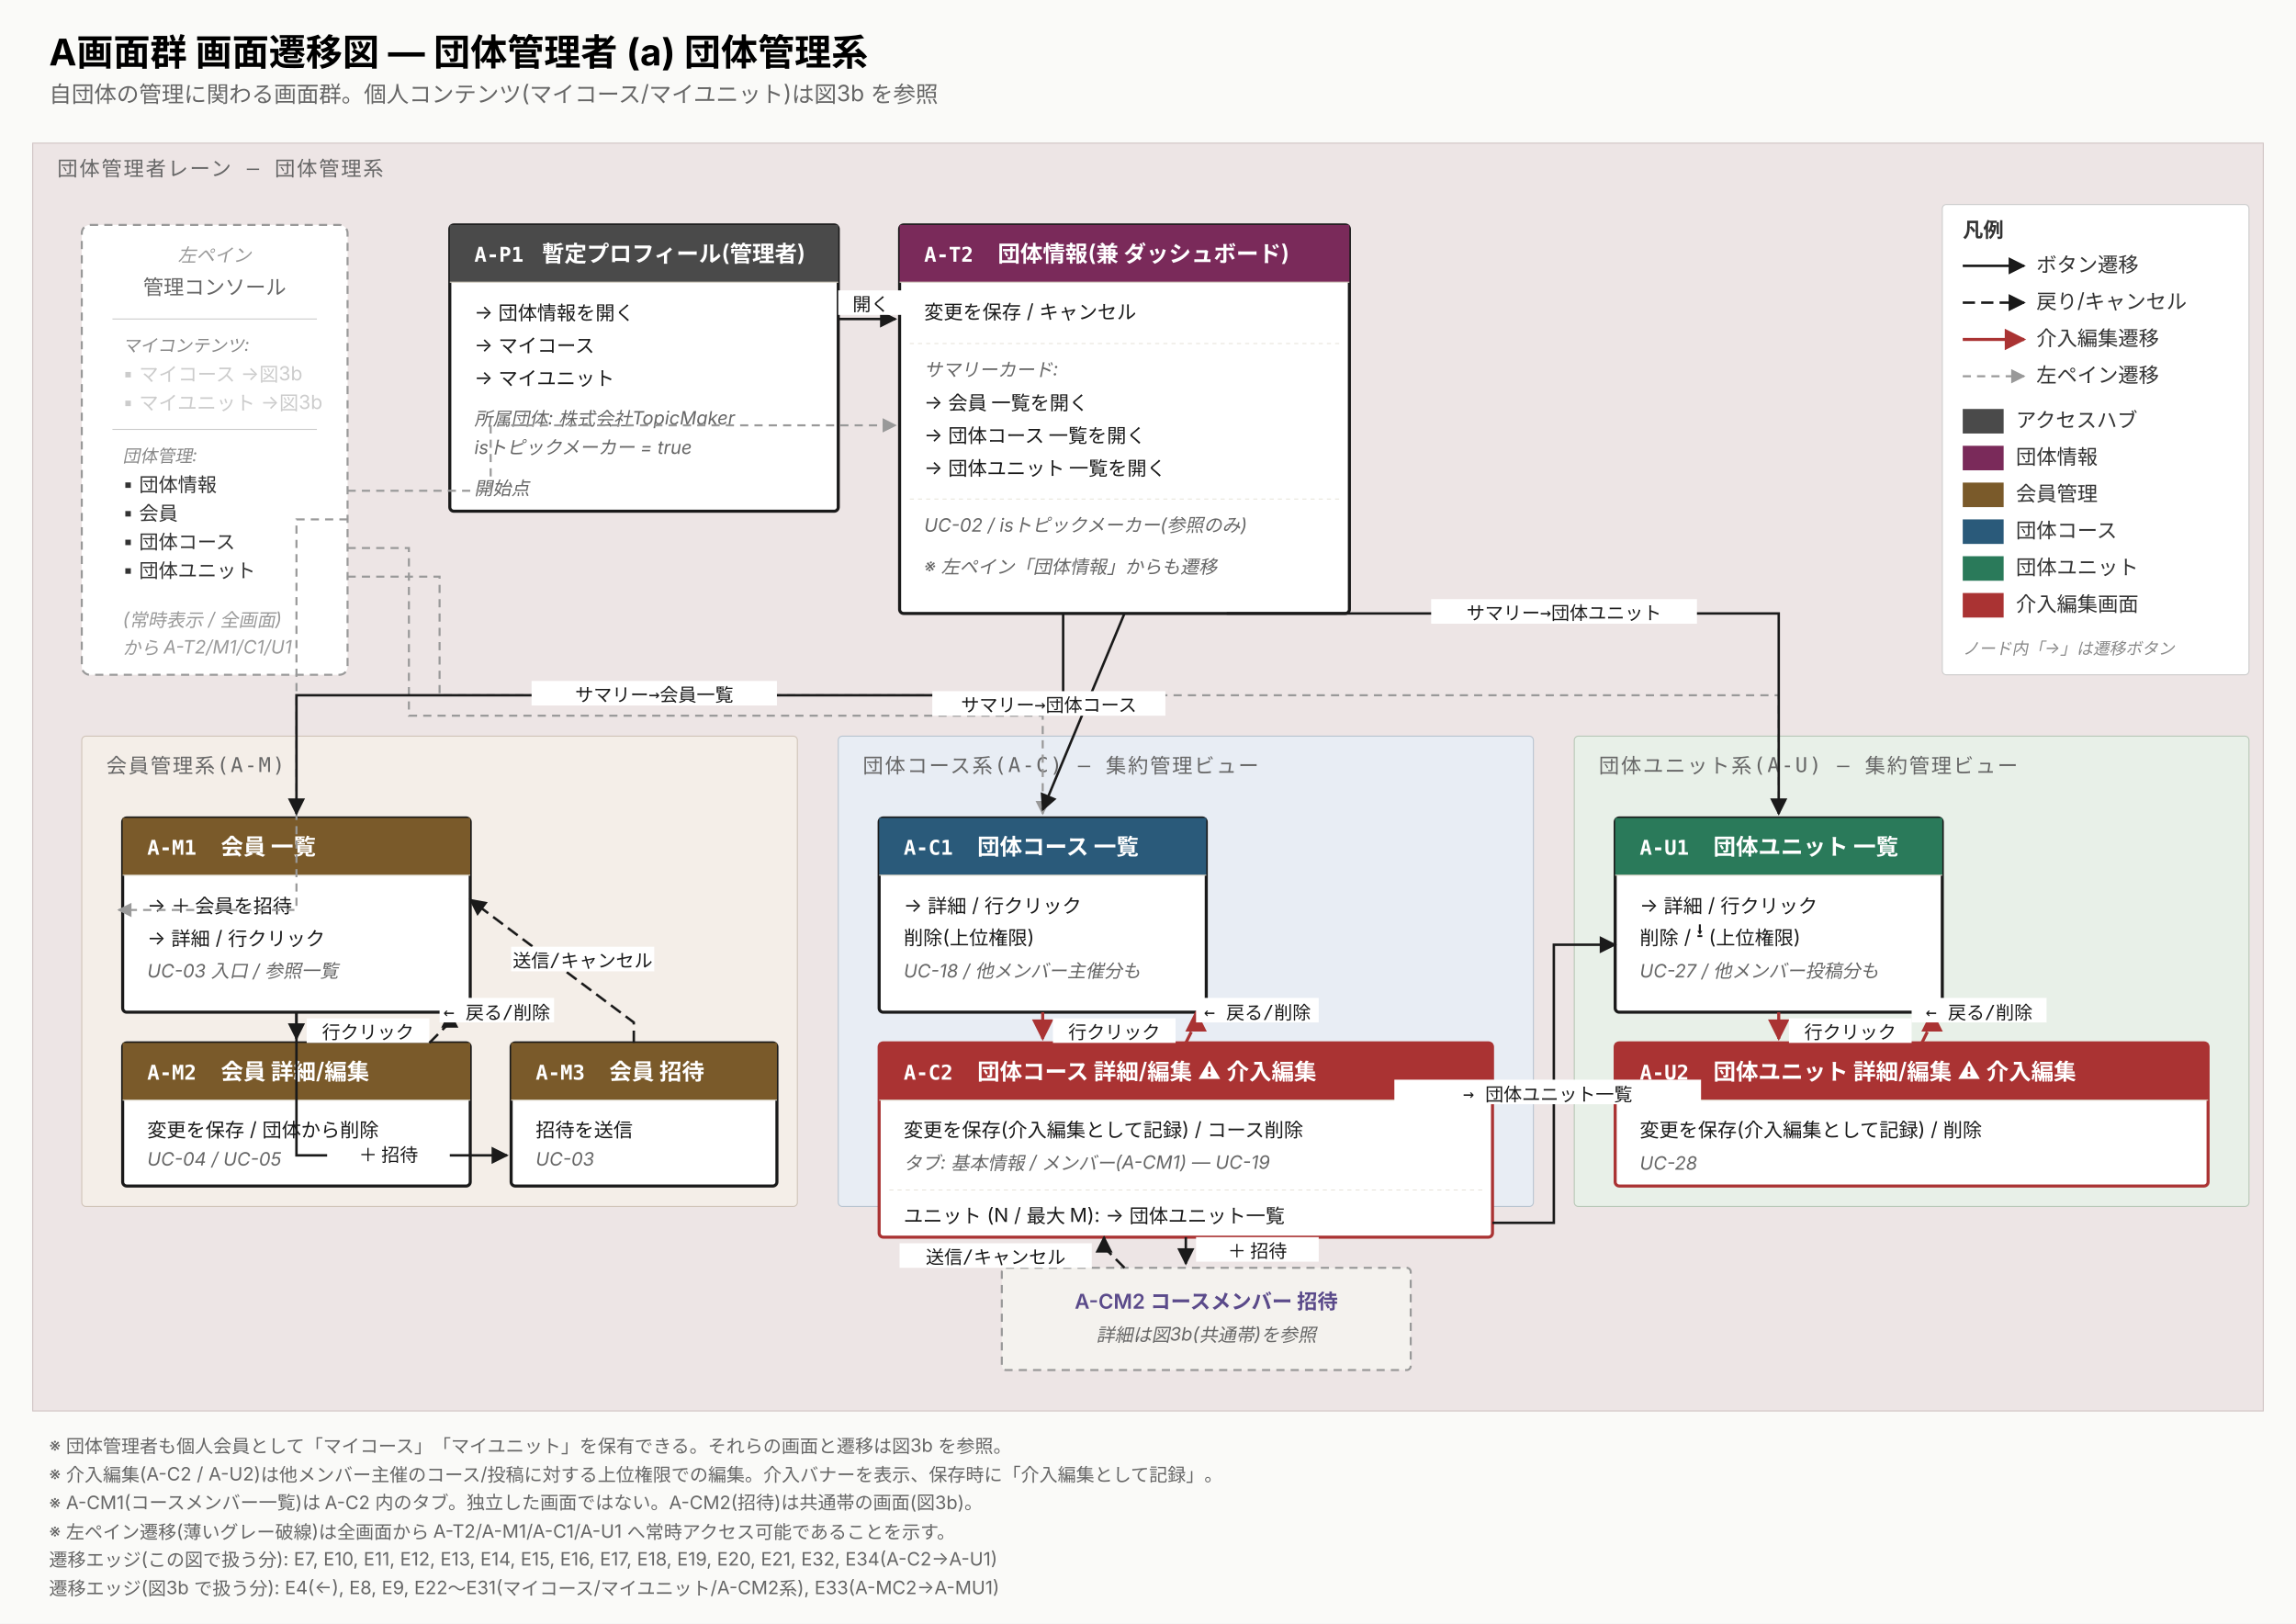
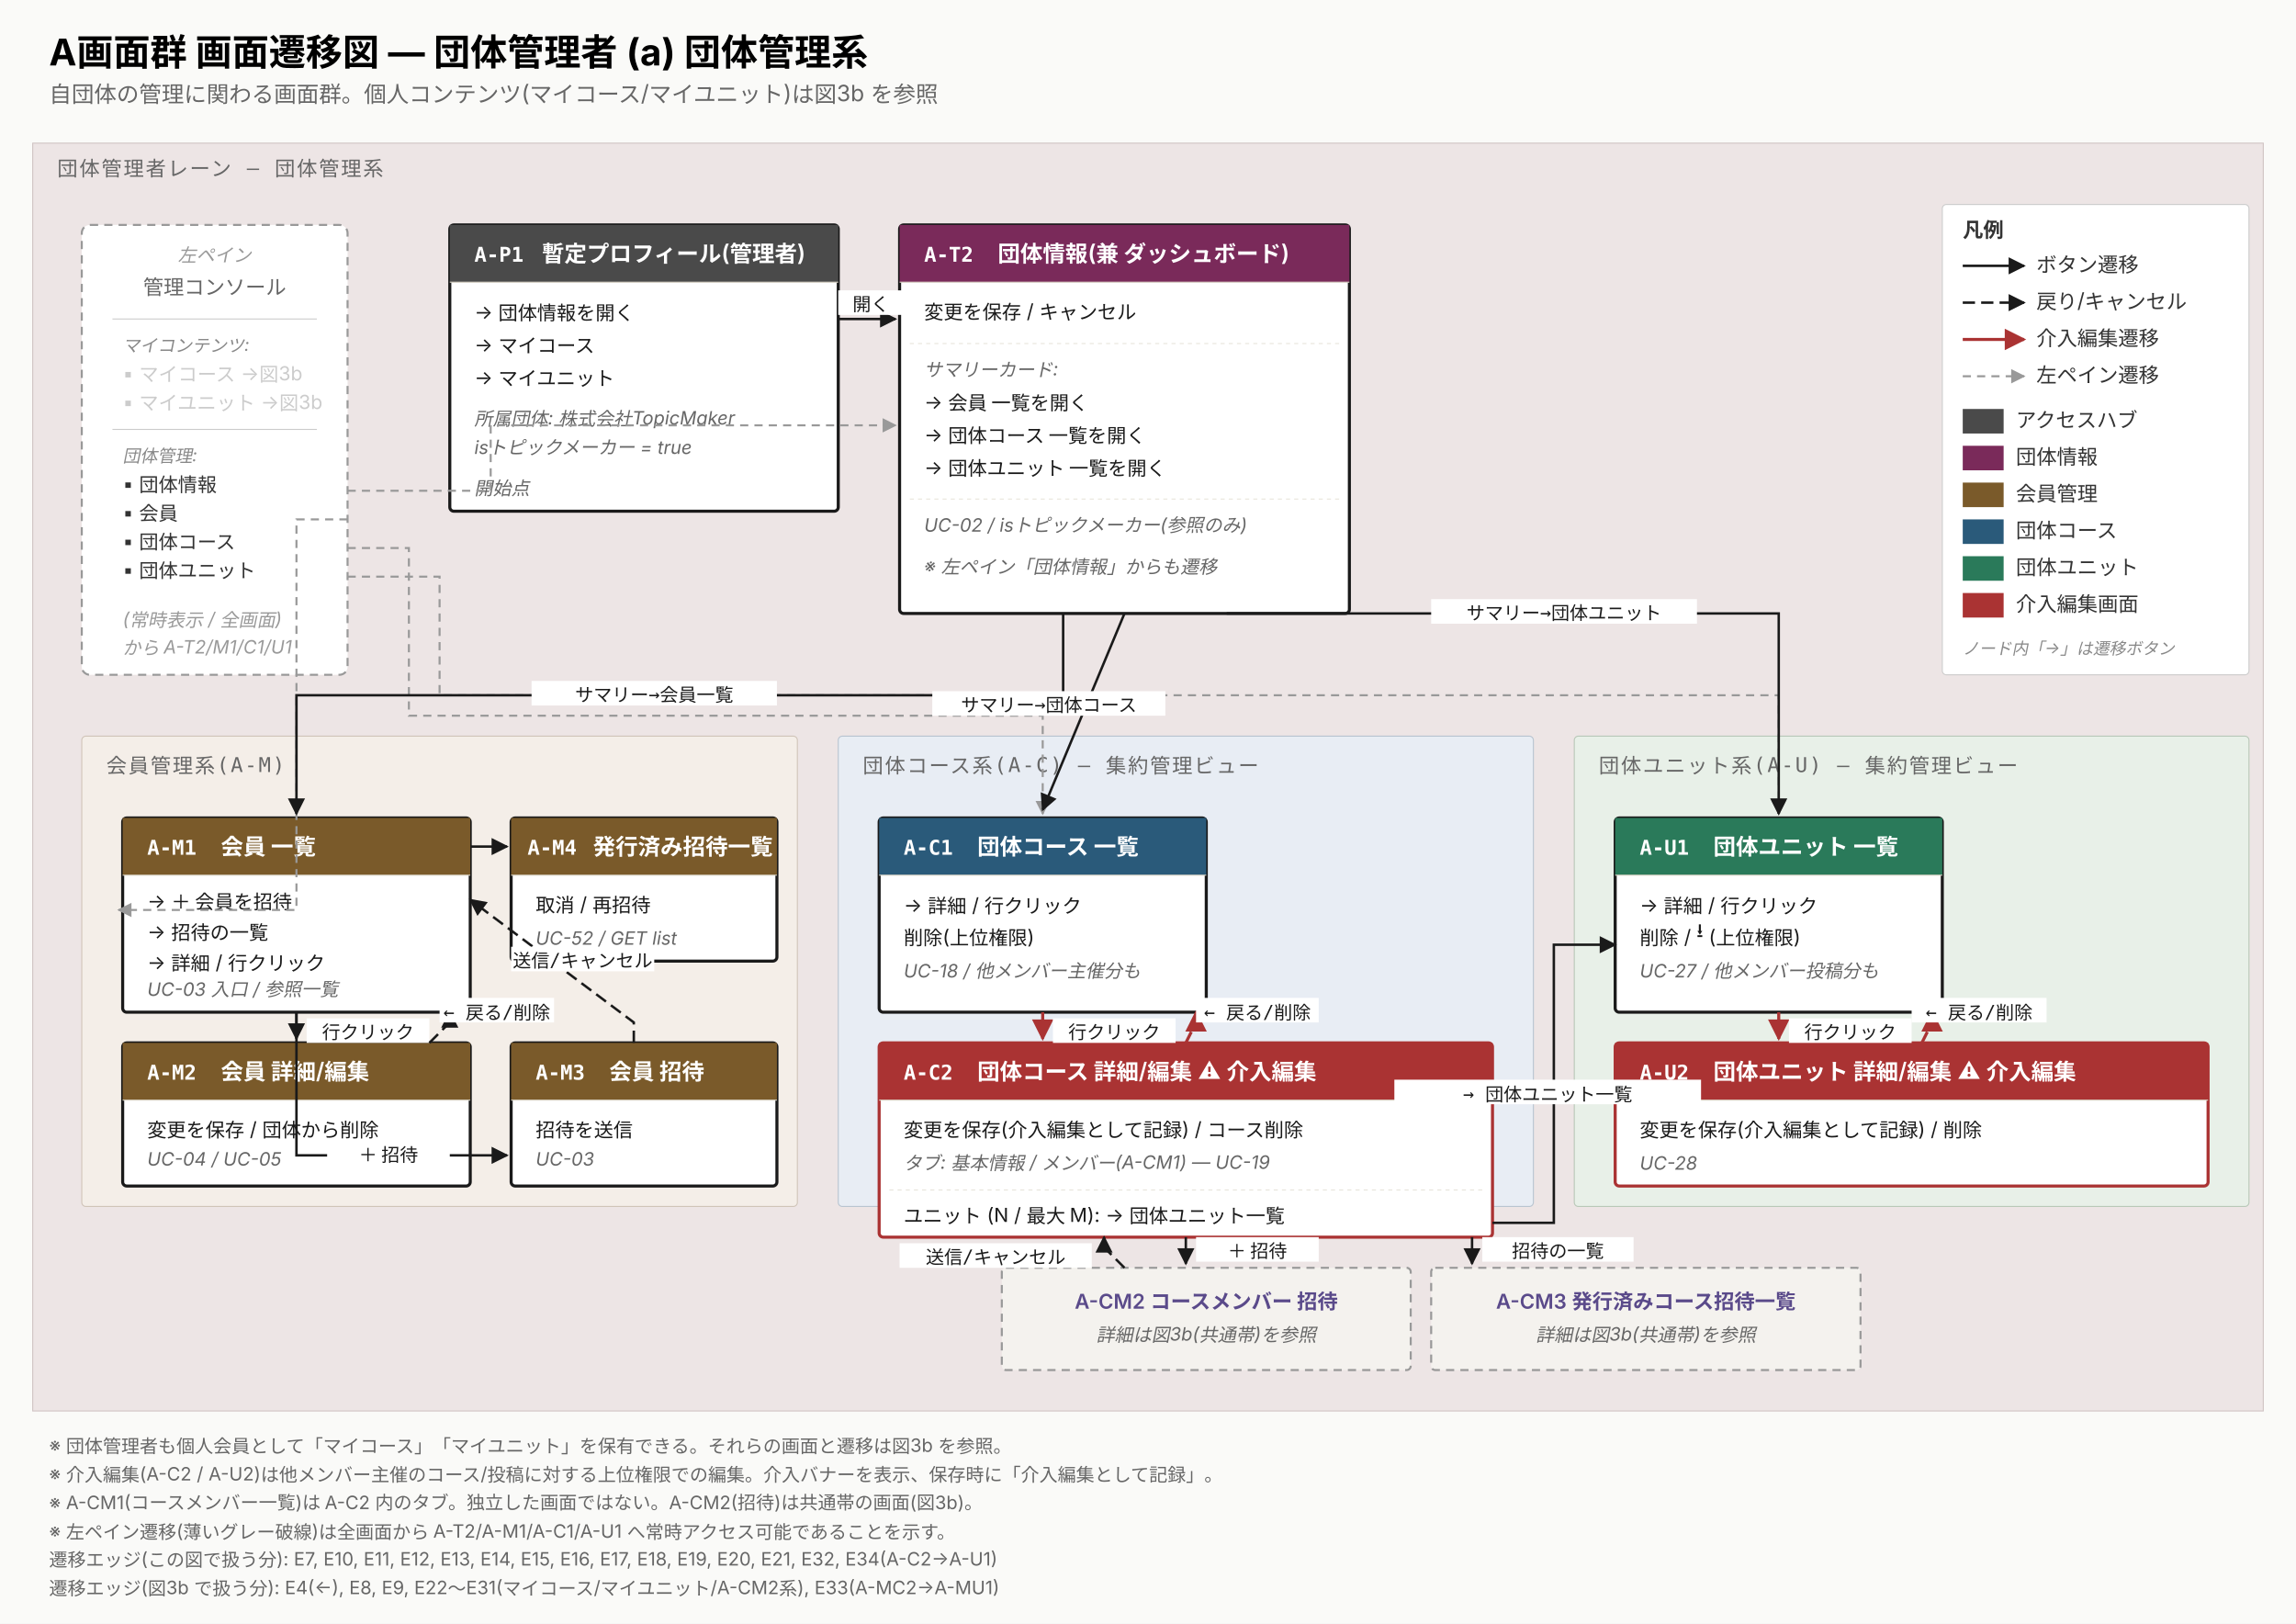
<svg xmlns="http://www.w3.org/2000/svg" viewBox="0 0 1123 794" font-family="-apple-system, BlinkMacSystemFont, 'Helvetica Neue', 'Hiragino Sans', 'Yu Gothic', sans-serif" font-size="11">
  <defs>
    <marker id="arrow" viewBox="0 0 10 10" refX="9" refY="5" markerWidth="7" markerHeight="7" orient="auto-start-reverse">
      <path d="M 0 0 L 10 5 L 0 10 z" fill="#1a1a1a" />
    </marker>
    <marker id="arrow-dashed" viewBox="0 0 10 10" refX="9" refY="5" markerWidth="7" markerHeight="7" orient="auto-start-reverse">
      <path d="M 0 0 L 10 5 L 0 10 z" fill="#999" />
    </marker>
    <marker id="arrow-intervene" viewBox="0 0 10 10" refX="9" refY="5" markerWidth="7" markerHeight="7" orient="auto-start-reverse">
      <path d="M 0 0 L 10 5 L 0 10 z" fill="#a33" />
    </marker>
    <style>
      .title { font-size: 18px; font-weight: 700; }
      .subtitle { font-size: 11px; fill: #666; }
      .lane-label { font-size: 10px; fill: #666; font-family: ui-monospace, Menlo, monospace; text-transform: uppercase; letter-spacing: 0.08em; }
      .node-id { font-size: 10px; font-family: ui-monospace, Menlo, monospace; fill: #fff; font-weight: 600; }
      .node-name { font-size: 11px; fill: #fff; font-weight: 600; }
      .node-btn { font-size: 9.5px; fill: #1a1a1a; }
      .node-tab { font-size: 9px; fill: #666; font-style: italic; }
      .edge-label { font-size: 9px; fill: #1a1a1a; font-family: ui-monospace, Menlo, monospace; }
      .edge-label-bg { fill: #fff; }
      .sidebar-label { font-size: 9px; fill: #999; font-style: italic; }
      .legend-text { font-size: 10px; fill: #333; }
      .note-text { font-size: 9px; fill: #666; }
    </style>
  </defs>
  <rect width="1123" height="794" fill="#fafaf8" />
  <text x="24" y="32" class="title">A画面群 画面遷移図 — 団体管理者 (a) 団体管理系</text>
  <text x="24" y="50" class="subtitle">自団体の管理に関わる画面群。個人コンテンツ(マイコース/マイユニット)は図3b を参照</text>
  <rect x="16" y="70" width="1091" height="620" fill="#ede5e5" stroke="#d0c4c4" stroke-width="0.5" />
  <text x="28" y="86" class="lane-label">団体管理者レーン — 団体管理系</text>
  <g>
    <rect x="40" y="110" width="130" height="220" fill="#fff" stroke="#999" stroke-width="1" stroke-dasharray="4 3" rx="4" />
    <text x="105" y="128" text-anchor="middle" class="sidebar-label">左ペイン</text>
    <text x="105" y="144" text-anchor="middle" font-size="10" fill="#666" font-family="ui-monospace,Menlo,monospace">管理コンソール</text>
    <line x1="55" y1="156" x2="155" y2="156" stroke="#ccc" stroke-width="0.5" />
    <text x="60" y="172" font-size="8.5" fill="#888" font-style="italic">マイコンテンツ:</text>
    <text x="60" y="186" font-size="9.5" fill="#ccc">▪ マイコース →図3b</text>
    <text x="60" y="200" font-size="9.5" fill="#ccc">▪ マイユニット →図3b</text>
    <line x1="55" y1="210" x2="155" y2="210" stroke="#ccc" stroke-width="0.5" />
    <text x="60" y="226" font-size="8.5" fill="#888" font-style="italic">団体管理:</text>
    <text x="60" y="240" font-size="9.5" fill="#333">▪ 団体情報</text>
    <text x="60" y="254" font-size="9.5" fill="#333">▪ 会員</text>
    <text x="60" y="268" font-size="9.5" fill="#333">▪ 団体コース</text>
    <text x="60" y="282" font-size="9.5" fill="#333">▪ 団体ユニット</text>
    <text x="60" y="306" font-size="9" fill="#999" font-style="italic">(常時表示 / 全画面)</text>
    <text x="60" y="320" font-size="9" fill="#999" font-style="italic">から A-T2/M1/C1/U1</text>
  </g>
  <g>
    <rect x="220" y="110" width="190" height="140" fill="#fff" stroke="#1a1a1a" stroke-width="1.5" rx="2" />
    <rect x="220" y="110" width="190" height="28" fill="#4a4a4a" />
    <text x="232" y="128" class="node-id">A-P1</text>
    <text x="265" y="128" class="node-name">暫定プロフィール(管理者)</text>
    <line x1="220" y1="138" x2="410" y2="138" stroke="#d8d3c4" stroke-width="0.5" />
    <text x="232" y="156" class="node-btn">→ 団体情報を開く</text>
    <text x="232" y="172" class="node-btn">→ マイコース</text>
    <text x="232" y="188" class="node-btn">→ マイユニット</text>
    <text x="232" y="208" class="node-tab">所属団体: 株式会社TopicMaker</text>
    <text x="232" y="222" class="node-tab">isトピックメーカー = true</text>
    <text x="232" y="242" class="node-tab">開始点</text>
  </g>
  <g>
    <rect x="440" y="110" width="220" height="190" fill="#fff" stroke="#1a1a1a" stroke-width="1.5" rx="2" />
    <rect x="440" y="110" width="220" height="28" fill="#7a2a5a" />
    <text x="452" y="128" class="node-id">A-T2</text>
    <text x="488" y="128" class="node-name">団体情報(兼 ダッシュボード)</text>
    <line x1="440" y1="138" x2="660" y2="138" stroke="#d8d3c4" stroke-width="0.5" />
    <text x="452" y="156" class="node-btn">変更を保存 / キャンセル</text>
    <line x1="445" y1="168" x2="655" y2="168" stroke="#d8d3c4" stroke-width="0.3" stroke-dasharray="2 2" />
    <text x="452" y="184" class="node-tab">サマリーカード:</text>
    <text x="452" y="200" class="node-btn">→ 会員 一覧を開く</text>
    <text x="452" y="216" class="node-btn">→ 団体コース 一覧を開く</text>
    <text x="452" y="232" class="node-btn">→ 団体ユニット 一覧を開く</text>
    <line x1="445" y1="244" x2="655" y2="244" stroke="#d8d3c4" stroke-width="0.3" stroke-dasharray="2 2" />
    <text x="452" y="260" class="node-tab">UC-02 / isトピックメーカー(参照のみ)</text>
    <text x="452" y="280" class="node-tab">※ 左ペイン「団体情報」からも遷移</text>
  </g>
  <g>
    <rect x="40" y="360" width="350" height="230" fill="#f4eee8" stroke="#d0c4b8" stroke-width="0.5" rx="2" />
    <text x="52" y="378" class="lane-label">会員管理系(A-M)</text>
  </g>
  <g>
    <rect x="60" y="400" width="170" height="95" fill="#fff" stroke="#1a1a1a" stroke-width="1.5" rx="2" />
    <rect x="60" y="400" width="170" height="28" fill="#7a5a2a" />
    <text x="72" y="418" class="node-id">A-M1</text>
    <text x="108" y="418" class="node-name">会員 一覧</text>
    <line x1="60" y1="428" x2="230" y2="428" stroke="#d8d3c4" stroke-width="0.5" />
-     <text x="72" y="446" class="node-btn">→ ＋ 会員を招待</text>
-     <text x="72" y="462" class="node-btn">→ 詳細 / 行クリック</text>
-     <text x="72" y="478" class="node-tab">UC-03 入口 / 参照一覧</text>
+     <text x="72" y="444" class="node-btn">→ ＋ 会員を招待</text>
+     <text x="72" y="459" class="node-btn">→ 招待の一覧</text>
+     <text x="72" y="474" class="node-btn">→ 詳細 / 行クリック</text>
+     <text x="72" y="487" class="node-tab">UC-03 入口 / 参照一覧</text>
  </g>
  <g>
    <rect x="60" y="510" width="170" height="70" fill="#fff" stroke="#1a1a1a" stroke-width="1.5" rx="2" />
    <rect x="60" y="510" width="170" height="28" fill="#7a5a2a" />
    <text x="72" y="528" class="node-id">A-M2</text>
    <text x="108" y="528" class="node-name">会員 詳細/編集</text>
    <line x1="60" y1="538" x2="230" y2="538" stroke="#d8d3c4" stroke-width="0.5" />
    <text x="72" y="556" class="node-btn">変更を保存 / 団体から削除</text>
    <text x="72" y="570" class="node-tab">UC-04 / UC-05</text>
  </g>
  <g>
    <rect x="250" y="510" width="130" height="70" fill="#fff" stroke="#1a1a1a" stroke-width="1.5" rx="2" />
    <rect x="250" y="510" width="130" height="28" fill="#7a5a2a" />
    <text x="262" y="528" class="node-id">A-M3</text>
    <text x="298" y="528" class="node-name">会員 招待</text>
    <line x1="250" y1="538" x2="380" y2="538" stroke="#d8d3c4" stroke-width="0.5" />
    <text x="262" y="556" class="node-btn">招待を送信</text>
    <text x="262" y="570" class="node-tab">UC-03</text>
+   </g>
+   <g>
+     <rect x="250" y="400" width="130" height="70" fill="#fff" stroke="#1a1a1a" stroke-width="1.5" rx="2" />
+     <rect x="250" y="400" width="130" height="28" fill="#7a5a2a" />
+     <text x="258" y="418" class="node-id">A-M4</text>
+     <text x="290" y="418" class="node-name">発行済み招待一覧</text>
+     <line x1="250" y1="428" x2="380" y2="428" stroke="#d8d3c4" stroke-width="0.5" />
+     <text x="262" y="446" class="node-btn">取消 / 再招待</text>
+     <text x="262" y="462" class="node-tab">UC-52 / GET list</text>
  </g>
  <g>
    <rect x="410" y="360" width="340" height="230" fill="#e8edf4" stroke="#b8c4d0" stroke-width="0.5" rx="2" />
    <text x="422" y="378" class="lane-label">団体コース系(A-C) — 集約管理ビュー</text>
  </g>
  <g>
    <rect x="430" y="400" width="160" height="95" fill="#fff" stroke="#1a1a1a" stroke-width="1.5" rx="2" />
    <rect x="430" y="400" width="160" height="28" fill="#2a5a7a" />
    <text x="442" y="418" class="node-id">A-C1</text>
    <text x="478" y="418" class="node-name">団体コース 一覧</text>
    <line x1="430" y1="428" x2="590" y2="428" stroke="#d8d3c4" stroke-width="0.5" />
    <text x="442" y="446" class="node-btn">→ 詳細 / 行クリック</text>
    <text x="442" y="462" class="node-btn">削除(上位権限)</text>
    <text x="442" y="478" class="node-tab">UC-18 / 他メンバー主催分も</text>
  </g>
  <g>
    <rect x="430" y="510" width="300" height="95" fill="#fff" stroke="#a33" stroke-width="1.5" rx="2" />
    <rect x="430" y="510" width="300" height="28" fill="#a33" />
    <text x="442" y="528" class="node-id">A-C2</text>
    <text x="478" y="528" class="node-name">団体コース 詳細/編集 ⚠ 介入編集</text>
    <line x1="430" y1="538" x2="730" y2="538" stroke="#d8d3c4" stroke-width="0.5" />
    <text x="442" y="556" class="node-btn">変更を保存(介入編集として記録) / コース削除</text>
    <text x="442" y="572" class="node-tab">タブ: 基本情報 / メンバー(A-CM1) — UC-19</text>
    <line x1="435" y1="582" x2="725" y2="582" stroke="#d8d3c4" stroke-width="0.3" stroke-dasharray="2 2" />
    <text x="442" y="598" class="node-btn">ユニット (N / 最大 M): → 団体ユニット一覧</text>
  </g>
  <g>
    <rect x="770" y="360" width="330" height="230" fill="#e8f0e8" stroke="#b8c8b8" stroke-width="0.5" rx="2" />
    <text x="782" y="378" class="lane-label">団体ユニット系(A-U) — 集約管理ビュー</text>
  </g>
  <g>
    <rect x="790" y="400" width="160" height="95" fill="#fff" stroke="#1a1a1a" stroke-width="1.5" rx="2" />
    <rect x="790" y="400" width="160" height="28" fill="#2a7a5a" />
    <text x="802" y="418" class="node-id">A-U1</text>
    <text x="838" y="418" class="node-name">団体ユニット 一覧</text>
    <line x1="790" y1="428" x2="950" y2="428" stroke="#d8d3c4" stroke-width="0.5" />
    <text x="802" y="446" class="node-btn">→ 詳細 / 行クリック</text>
    <text x="802" y="462" class="node-btn">削除 / ⭳ (上位権限)</text>
    <text x="802" y="478" class="node-tab">UC-27 / 他メンバー投稿分も</text>
  </g>
  <g>
    <rect x="790" y="510" width="290" height="70" fill="#fff" stroke="#a33" stroke-width="1.5" rx="2" />
    <rect x="790" y="510" width="290" height="28" fill="#a33" />
    <text x="802" y="528" class="node-id">A-U2</text>
    <text x="838" y="528" class="node-name">団体ユニット 詳細/編集 ⚠ 介入編集</text>
    <line x1="790" y1="538" x2="1080" y2="538" stroke="#d8d3c4" stroke-width="0.5" />
    <text x="802" y="556" class="node-btn">変更を保存(介入編集として記録) / 削除</text>
    <text x="802" y="572" class="node-tab">UC-28</text>
  </g>
  <g>
    <rect x="490" y="620" width="200" height="50" fill="#f4f2ee" stroke="#999" stroke-width="1" stroke-dasharray="4 3" rx="2" />
    <text x="590" y="640" text-anchor="middle" font-size="10" fill="#5a4a8a" font-weight="600">A-CM2 コースメンバー 招待</text>
    <text x="590" y="656" text-anchor="middle" class="node-tab">詳細は図3b(共通帯)を参照</text>
  </g>
  <g>
+     <rect x="700" y="620" width="210" height="50" fill="#f4f2ee" stroke="#999" stroke-width="1" stroke-dasharray="4 3" rx="2" />
+     <text x="805" y="640" text-anchor="middle" font-size="10" fill="#5a4a8a" font-weight="600">A-CM3 発行済みコース招待一覧</text>
+     <text x="805" y="656" text-anchor="middle" class="node-tab">詳細は図3b(共通帯)を参照</text>
+   </g>
+   <g>
    <line x1="410" y1="156" x2="438" y2="156" stroke="#1a1a1a" stroke-width="1.2" marker-end="url(#arrow)" />
    <rect x="410" y="142" width="32" height="12" class="edge-label-bg" />
    <text x="426" y="152" text-anchor="middle" class="edge-label">開く</text>
  </g>
  <g>
    <path d="M 170 240 L 240 240 L 240 208 L 438 208" stroke="#999" stroke-width="1" stroke-dasharray="4 3" fill="none" marker-end="url(#arrow-dashed)" />
  </g>
  <g>
    <path d="M 170 254 L 145 254 L 145 445 L 58 445" stroke="#999" stroke-width="1" stroke-dasharray="4 3" fill="none" marker-end="url(#arrow-dashed)" />
  </g>
  <g>
    <path d="M 170 268 L 200 268 L 200 350 L 510 350 L 510 398" stroke="#999" stroke-width="1" stroke-dasharray="4 3" fill="none" marker-end="url(#arrow-dashed)" />
  </g>
  <g>
    <path d="M 170 282 L 215 282 L 215 340 L 870 340 L 870 398" stroke="#999" stroke-width="1" stroke-dasharray="4 3" fill="none" marker-end="url(#arrow-dashed)" />
  </g>
  <g>
    <path d="M 520 300 L 520 340 L 145 340 L 145 398" stroke="#1a1a1a" stroke-width="1.2" fill="none" marker-end="url(#arrow)" />
    <rect x="260" y="333" width="120" height="12" class="edge-label-bg" />
    <text x="320" y="343" text-anchor="middle" class="edge-label">サマリー→会員一覧</text>
  </g>
  <g>
    <line x1="550" y1="300" x2="510" y2="396" stroke="#1a1a1a" stroke-width="1.2" marker-end="url(#arrow)" />
    <rect x="456" y="338" width="114" height="12" class="edge-label-bg" />
    <text x="513" y="348" text-anchor="middle" class="edge-label">サマリー→団体コース</text>
  </g>
  <g>
    <path d="M 600 300 L 870 300 L 870 398" stroke="#1a1a1a" stroke-width="1.2" fill="none" marker-end="url(#arrow)" />
    <rect x="700" y="293" width="130" height="12" class="edge-label-bg" />
    <text x="765" y="303" text-anchor="middle" class="edge-label">サマリー→団体ユニット</text>
  </g>
  <g>
    <path d="M 145 495 L 145 565 L 248 565" stroke="#1a1a1a" stroke-width="1.2" fill="none" marker-end="url(#arrow)" />
    <rect x="160" y="558" width="60" height="12" class="edge-label-bg" />
    <text x="190" y="568" text-anchor="middle" class="edge-label">＋ 招待</text>
  </g>
  <g>
    <line x1="145" y1="495" x2="145" y2="508" stroke="#1a1a1a" stroke-width="1.2" marker-end="url(#arrow)" />
    <rect x="150" y="498" width="60" height="12" class="edge-label-bg" />
    <text x="180" y="508" text-anchor="middle" class="edge-label">行クリック</text>
  </g>
  <g>
    <path d="M 210 510 L 220 500 L 220 495" stroke="#1a1a1a" stroke-width="1.2" stroke-dasharray="6 3" fill="none" marker-end="url(#arrow)" />
    <rect x="215" y="488" width="56" height="12" class="edge-label-bg" />
    <text x="243" y="498" text-anchor="middle" class="edge-label">← 戻る/削除</text>
  </g>
  <g>
    <path d="M 310 510 L 310 500 L 230 440" stroke="#1a1a1a" stroke-width="1.2" stroke-dasharray="6 3" fill="none" marker-end="url(#arrow)" />
    <rect x="250" y="463" width="70" height="12" class="edge-label-bg" />
    <text x="285" y="473" text-anchor="middle" class="edge-label">送信/キャンセル</text>
  </g>
  <g>
    <line x1="510" y1="495" x2="510" y2="508" stroke="#a33" stroke-width="1.5" marker-end="url(#arrow-intervene)" />
    <rect x="515" y="498" width="60" height="12" class="edge-label-bg" />
    <text x="545" y="508" text-anchor="middle" class="edge-label" fill="#a33">行クリック</text>
  </g>
  <g>
    <path d="M 580 510 L 585 500 L 585 495" stroke="#a33" stroke-width="1.5" stroke-dasharray="6 3" fill="none" marker-end="url(#arrow-intervene)" />
    <rect x="585" y="488" width="60" height="12" class="edge-label-bg" />
    <text x="615" y="498" text-anchor="middle" class="edge-label" fill="#a33">← 戻る/削除</text>
  </g>
  <g>
    <path d="M 580 605 L 580 618" stroke="#1a1a1a" stroke-width="1.2" fill="none" marker-end="url(#arrow)" />
    <rect x="585" y="605" width="60" height="12" class="edge-label-bg" />
    <text x="615" y="615" text-anchor="middle" class="edge-label">＋ 招待</text>
+   </g>
+   <g>
+     <path d="M 720 605 L 720 618" stroke="#1a1a1a" stroke-width="1.2" fill="none" marker-end="url(#arrow)" />
+     <rect x="725" y="605" width="74" height="12" class="edge-label-bg" />
+     <text x="762" y="615" text-anchor="middle" class="edge-label">招待の一覧</text>
+   </g>
+   <g>
+     <line x1="230" y1="414" x2="248" y2="414" stroke="#1a1a1a" stroke-width="1.2" marker-end="url(#arrow)" />
  </g>
  <g>
    <path d="M 550 620 L 540 610 L 540 605" stroke="#1a1a1a" stroke-width="1.2" stroke-dasharray="6 3" fill="none" marker-end="url(#arrow)" />
    <rect x="440" y="608" width="94" height="12" class="edge-label-bg" />
    <text x="487" y="618" text-anchor="middle" class="edge-label">送信/キャンセル</text>
  </g>
  <g>
    <line x1="870" y1="495" x2="870" y2="508" stroke="#a33" stroke-width="1.5" marker-end="url(#arrow-intervene)" />
    <rect x="875" y="498" width="60" height="12" class="edge-label-bg" />
    <text x="905" y="508" text-anchor="middle" class="edge-label" fill="#a33">行クリック</text>
  </g>
  <g>
    <path d="M 940 510 L 945 500 L 945 495" stroke="#a33" stroke-width="1.5" stroke-dasharray="6 3" fill="none" marker-end="url(#arrow-intervene)" />
    <rect x="935" y="488" width="66" height="12" class="edge-label-bg" />
    <text x="968" y="498" text-anchor="middle" class="edge-label" fill="#a33">← 戻る/削除</text>
  </g>
  <g>
    <path d="M 730 598 L 760 598 L 760 462 L 790 462" stroke="#1a1a1a" stroke-width="1.2" fill="none" marker-end="url(#arrow)" />
    <rect x="682" y="528" width="150" height="12" class="edge-label-bg" />
    <text x="757" y="538" text-anchor="middle" class="edge-label">→ 団体ユニット一覧</text>
  </g>
  <g transform="translate(950, 100)">
    <rect x="0" y="0" width="150" height="230" fill="#fff" stroke="#ccc" stroke-width="0.5" rx="2" />
    <text x="10" y="16" font-size="10" font-weight="600" fill="#333">凡例</text>
    <line x1="10" y1="30" x2="40" y2="30" stroke="#1a1a1a" stroke-width="1.2" marker-end="url(#arrow)" />
    <text x="46" y="33" class="legend-text">ボタン遷移</text>
    <line x1="10" y1="48" x2="40" y2="48" stroke="#1a1a1a" stroke-width="1.2" stroke-dasharray="6 3" marker-end="url(#arrow)" />
    <text x="46" y="51" class="legend-text">戻り/キャンセル</text>
    <line x1="10" y1="66" x2="40" y2="66" stroke="#a33" stroke-width="1.5" marker-end="url(#arrow-intervene)" />
    <text x="46" y="69" class="legend-text">介入編集遷移</text>
    <line x1="10" y1="84" x2="40" y2="84" stroke="#999" stroke-width="1" stroke-dasharray="4 3" marker-end="url(#arrow-dashed)" />
    <text x="46" y="87" class="legend-text">左ペイン遷移</text>
    <rect x="10" y="100" width="20" height="12" fill="#4a4a4a" />
    <text x="36" y="109" class="legend-text">アクセスハブ</text>
    <rect x="10" y="118" width="20" height="12" fill="#7a2a5a" />
    <text x="36" y="127" class="legend-text">団体情報</text>
    <rect x="10" y="136" width="20" height="12" fill="#7a5a2a" />
    <text x="36" y="145" class="legend-text">会員管理</text>
    <rect x="10" y="154" width="20" height="12" fill="#2a5a7a" />
    <text x="36" y="163" class="legend-text">団体コース</text>
    <rect x="10" y="172" width="20" height="12" fill="#2a7a5a" />
    <text x="36" y="181" class="legend-text">団体ユニット</text>
    <rect x="10" y="190" width="20" height="12" fill="#a33" />
    <text x="36" y="199" class="legend-text">介入編集画面</text>
    <text x="10" y="220" font-size="8" fill="#888" font-style="italic">ノード内「→」は遷移ボタン</text>
  </g>
  <text x="24" y="710" class="note-text">※ 団体管理者も個人会員として「マイコース」「マイユニット」を保有できる。それらの画面と遷移は図3b を参照。</text>
  <text x="24" y="724" class="note-text">※ 介入編集(A-C2 / A-U2)は他メンバー主催のコース/投稿に対する上位権限での編集。介入バナーを表示、保存時に「介入編集として記録」。</text>
  <text x="24" y="738" class="note-text">※ A-CM1(コースメンバー一覧)は A-C2 内のタブ。独立した画面ではない。A-CM2(招待)は共通帯の画面(図3b)。</text>
  <text x="24" y="752" class="note-text">※ 左ペイン遷移(薄いグレー破線)は全画面から A-T2/A-M1/A-C1/A-U1 へ常時アクセス可能であることを示す。</text>
  <text x="24" y="766" class="note-text">遷移エッジ(この図で扱う分): E7, E10, E11, E12, E13, E14, E15, E16, E17, E18, E19, E20, E21, E32, E34(A-C2→A-U1)</text>
  <text x="24" y="780" class="note-text">遷移エッジ(図3b で扱う分): E4(←), E8, E9, E22〜E31(マイコース/マイユニット/A-CM2系), E33(A-MC2→A-MU1)</text>
</svg>
